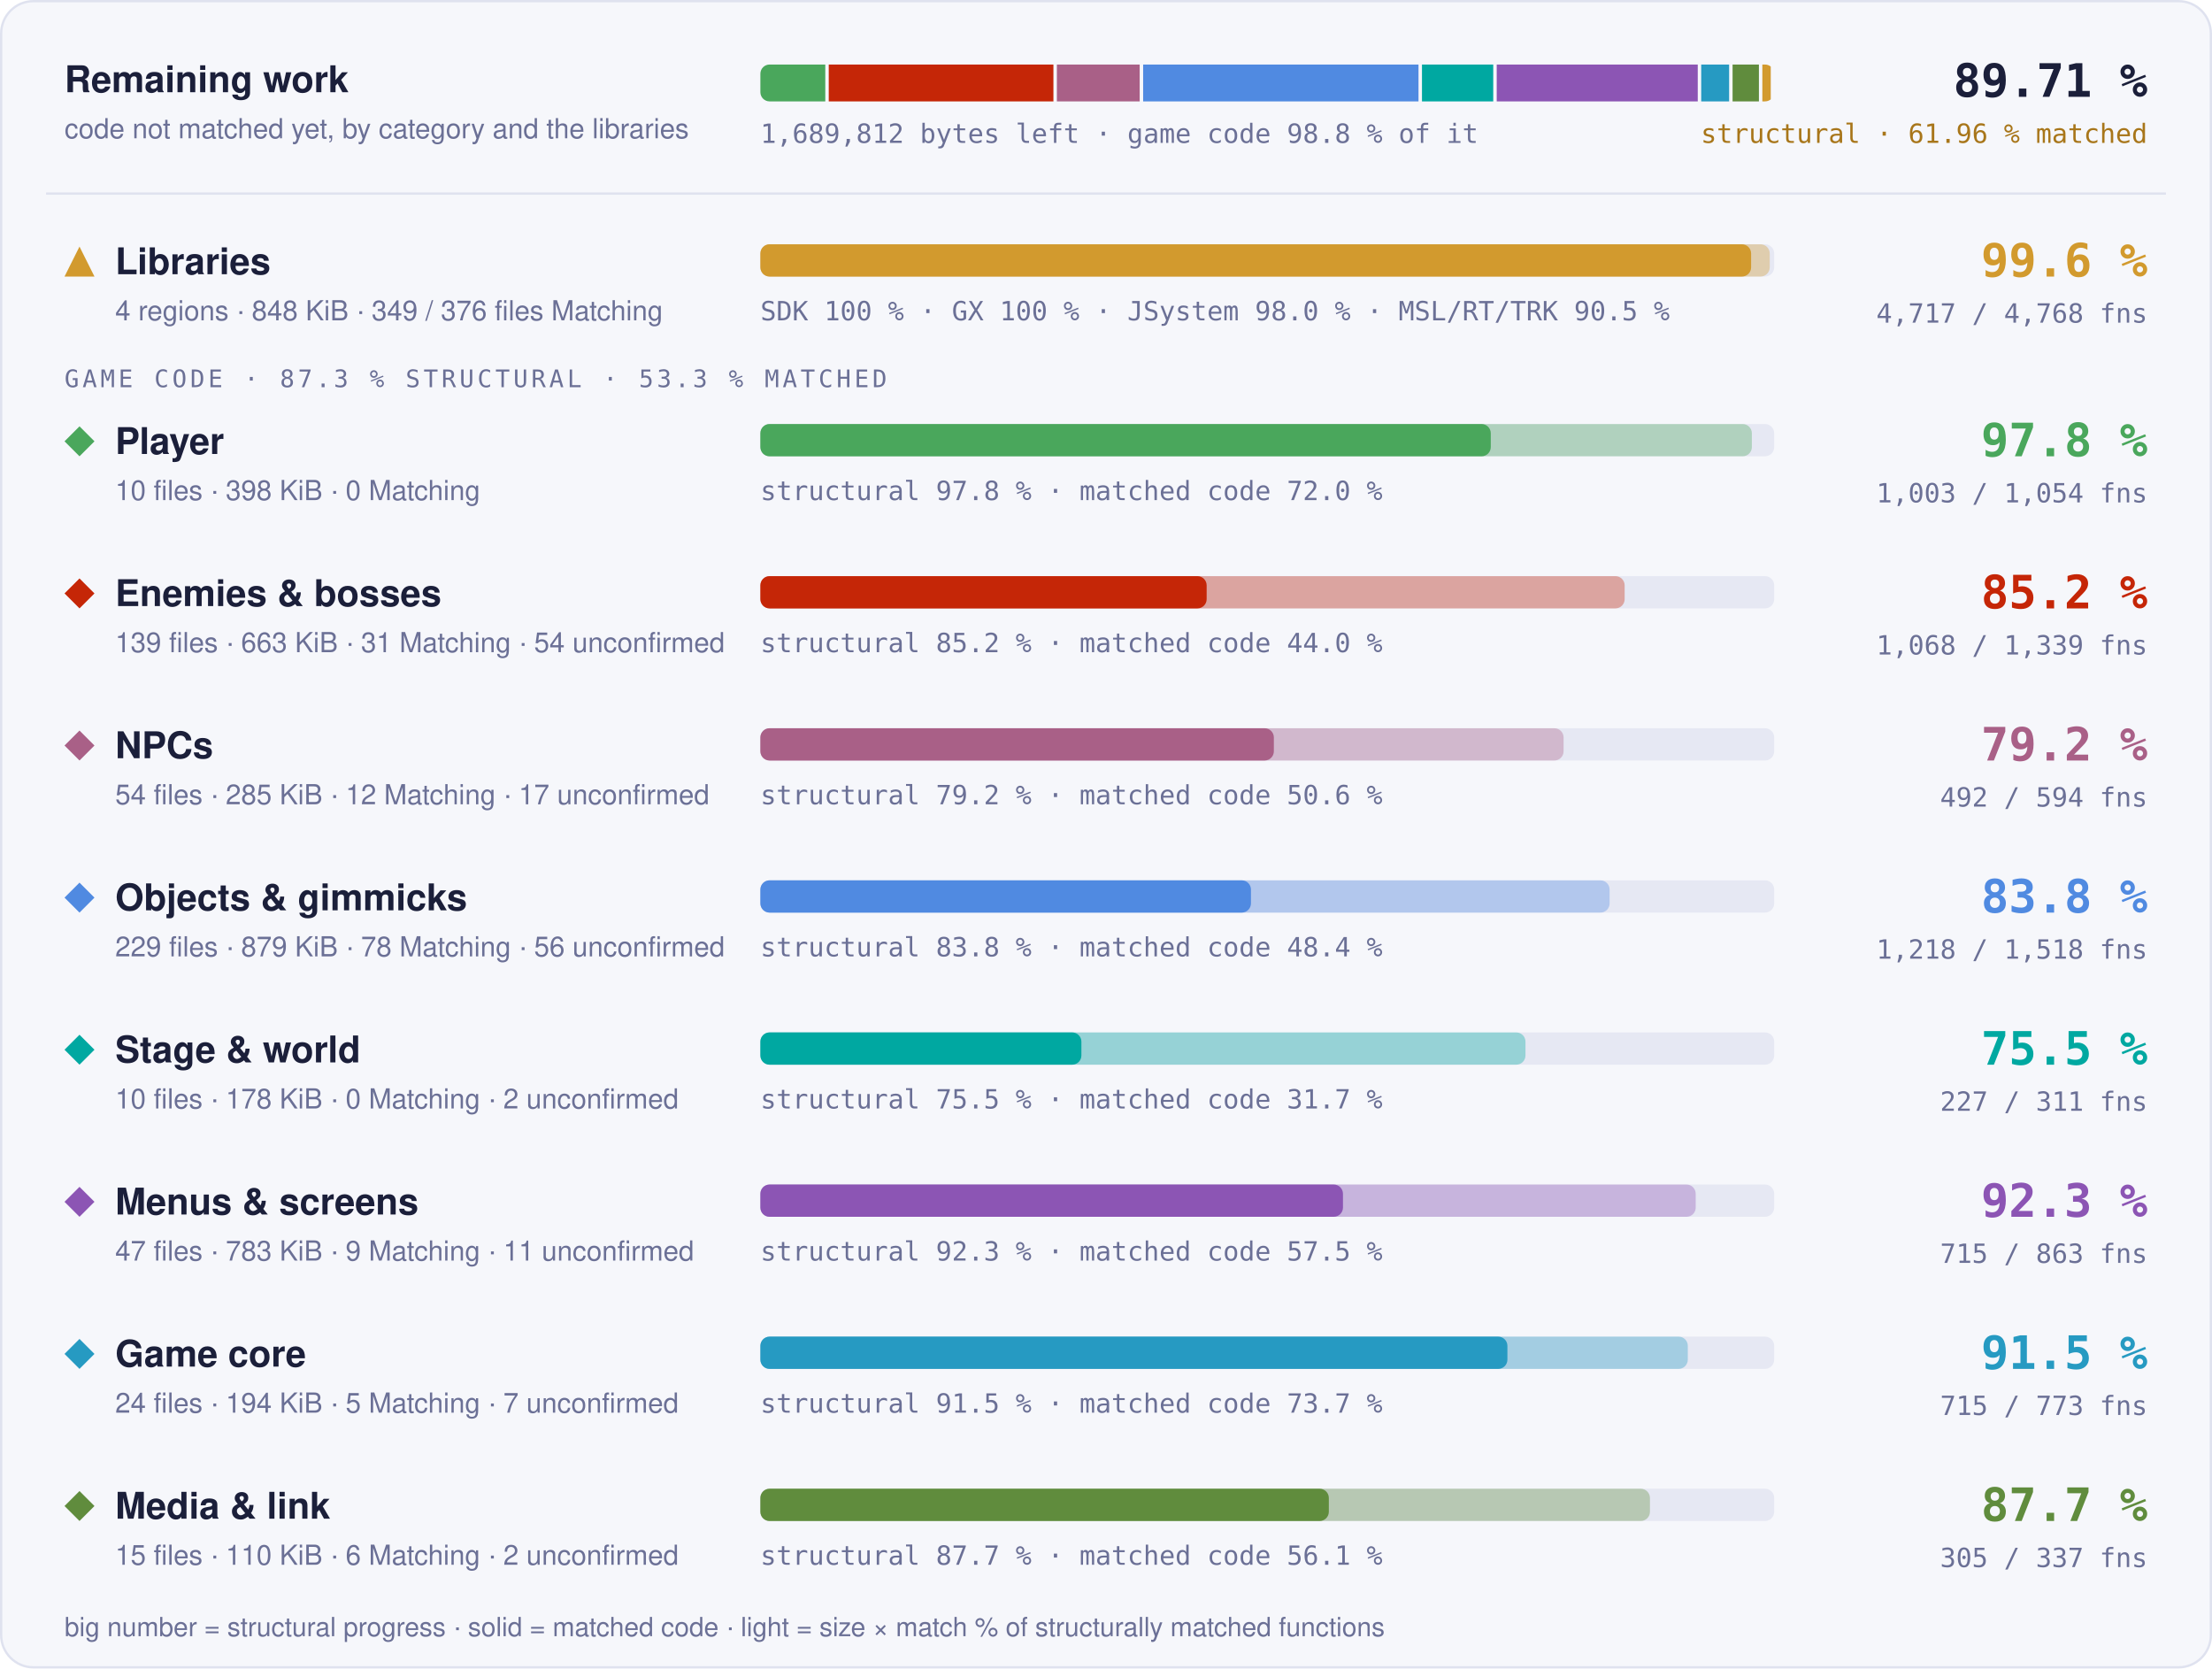
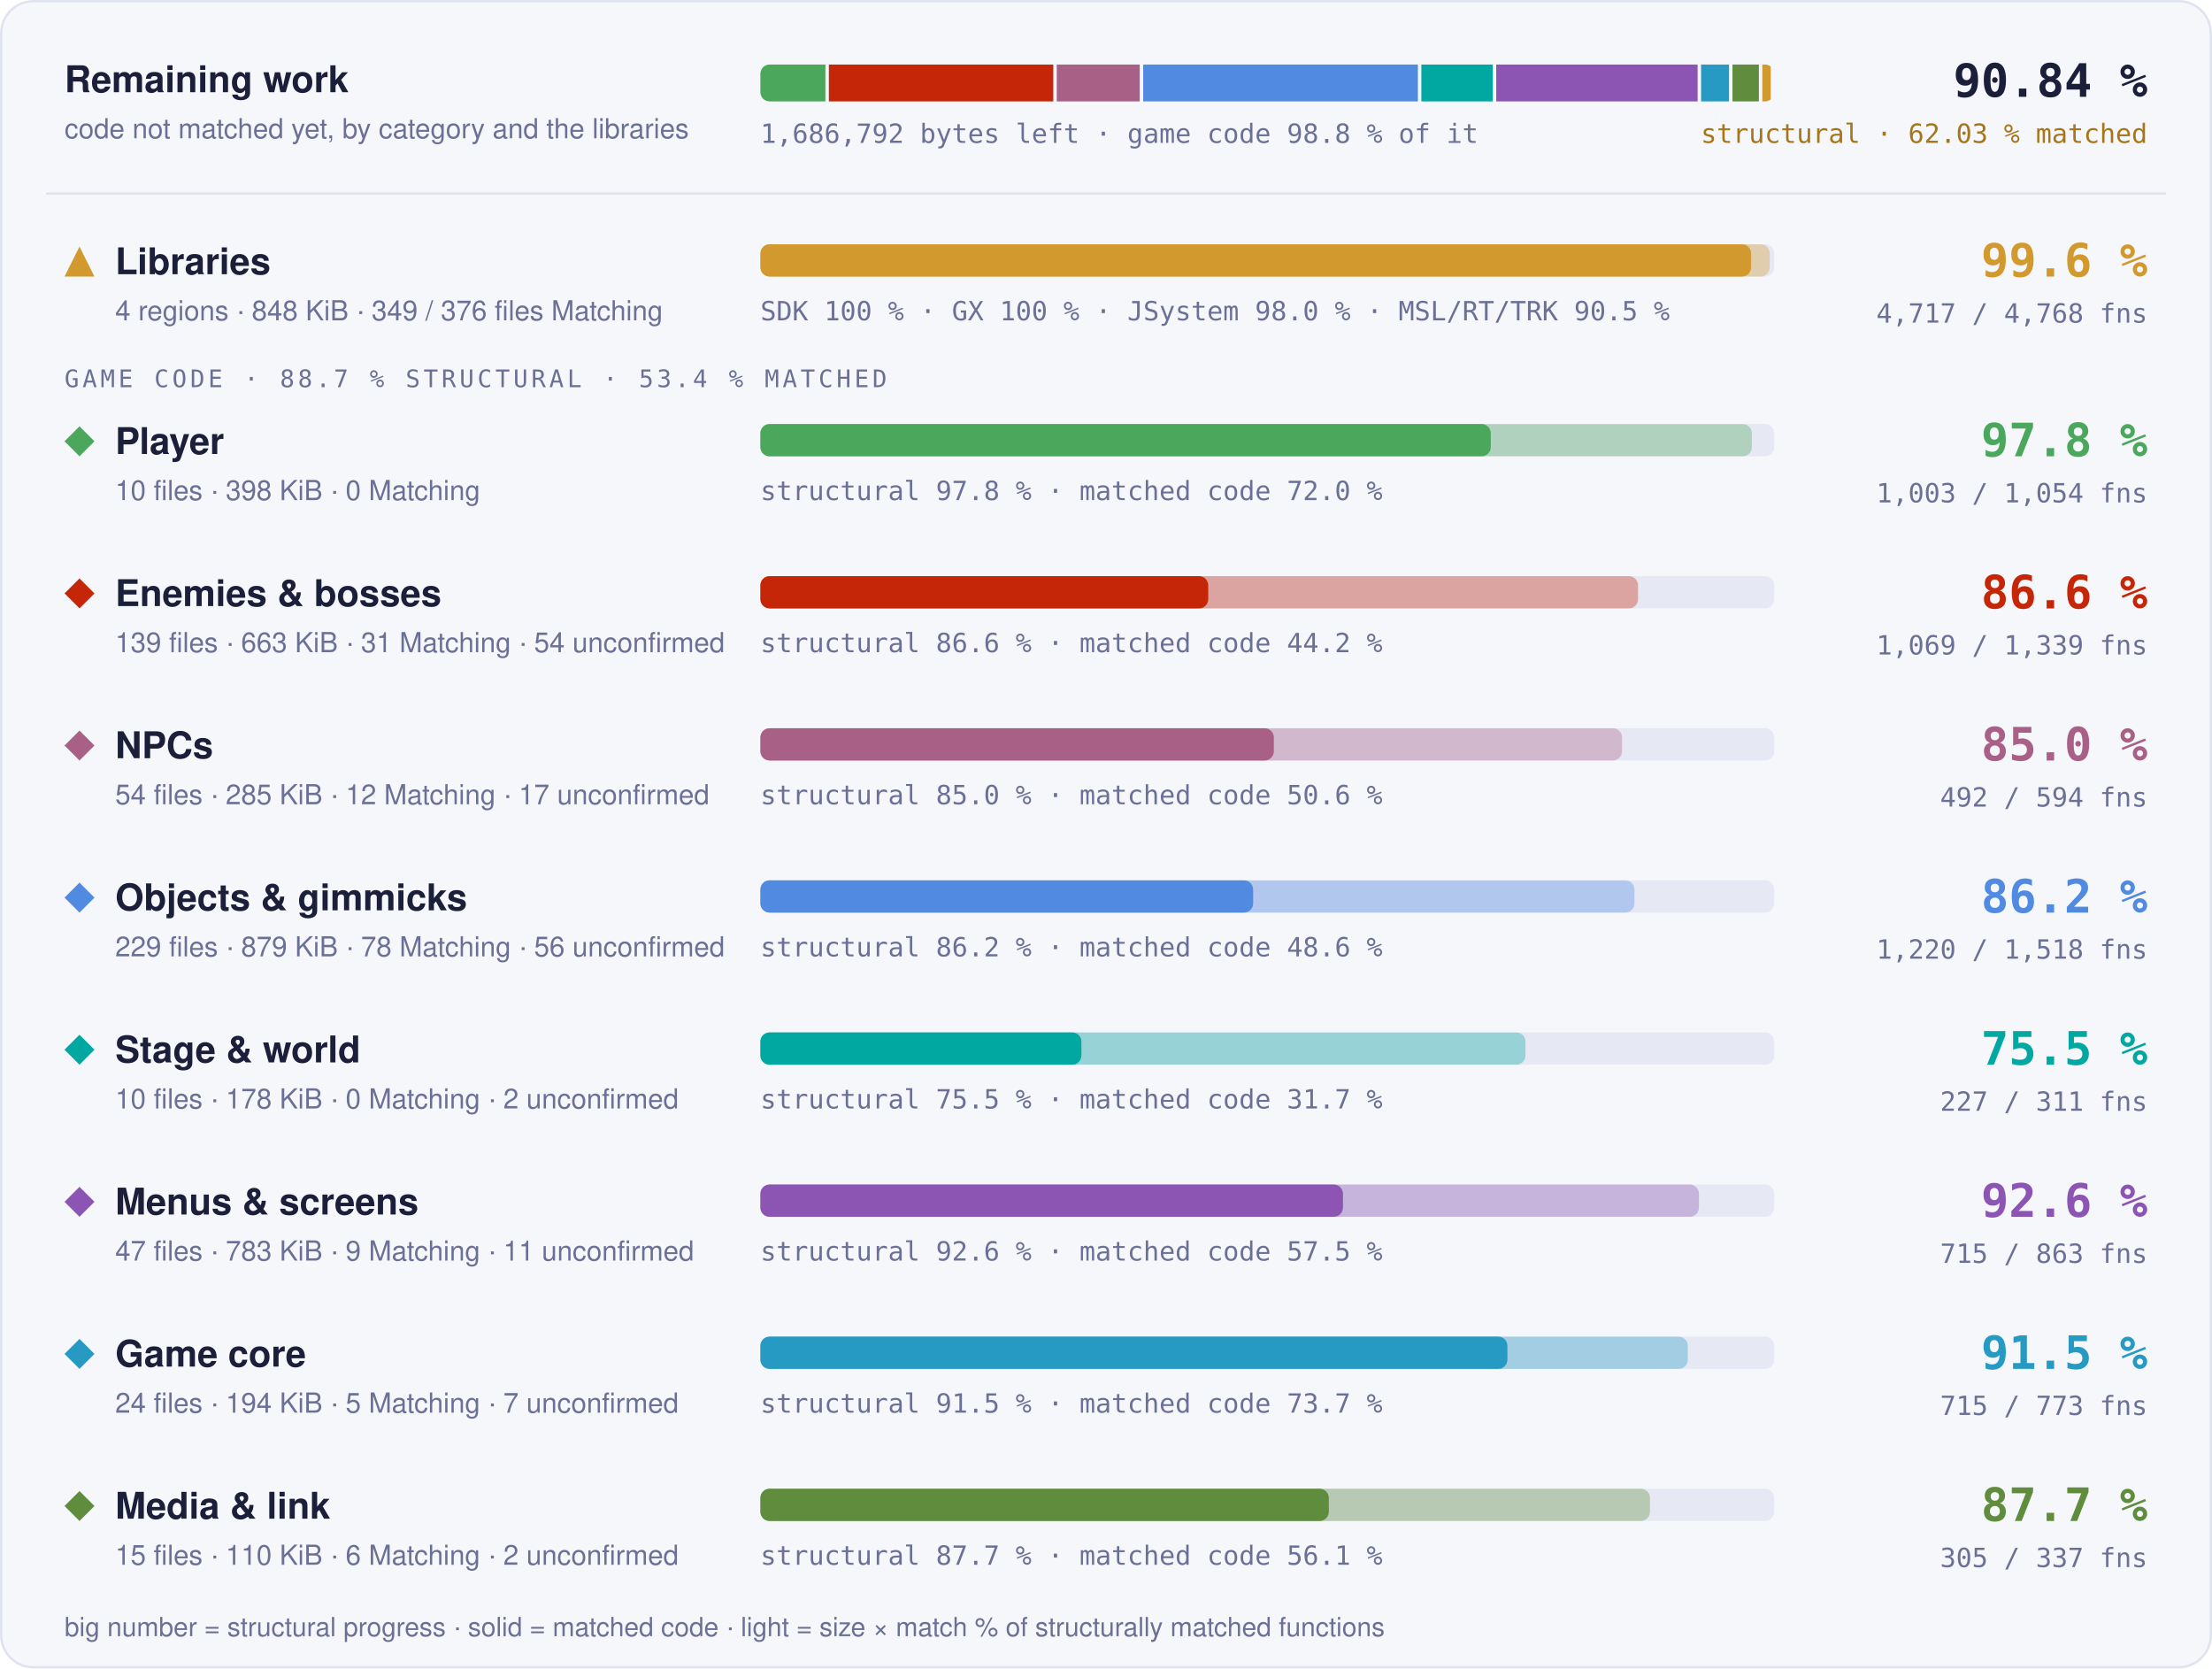
- <svg xmlns="http://www.w3.org/2000/svg" width="960" height="724" viewBox="0 0 960 724" role="img" aria-label="Progress overview: Libraries 99.6 % structural, 97.7 % matched code, 4717 of 4768 functions; Player 97.8 % structural, 72.0 % matched code, 1003 of 1054 functions; Enemies &amp; bosses 85.2 % structural, 44.0 % matched code, 1068 of 1339 functions; NPCs 79.2 % structural, 50.6 % matched code, 492 of 594 functions; Objects &amp; gimmicks 83.8 % structural, 48.4 % matched code, 1218 of 1518 functions; Stage &amp; world 75.5 % structural, 31.7 % matched code, 227 of 311 functions; Menus &amp; screens 92.3 % structural, 57.5 % matched code, 715 of 863 functions; Game core 91.5 % structural, 73.7 % matched code, 715 of 773 functions; Media &amp; link 87.7 % structural, 56.1 % matched code, 305 of 337 functions">
+ <svg xmlns="http://www.w3.org/2000/svg" width="960" height="724" viewBox="0 0 960 724" role="img" aria-label="Progress overview: Libraries 99.6 % structural, 97.7 % matched code, 4717 of 4768 functions; Player 97.8 % structural, 72.0 % matched code, 1003 of 1054 functions; Enemies &amp; bosses 86.6 % structural, 44.2 % matched code, 1069 of 1339 functions; NPCs 85.0 % structural, 50.6 % matched code, 492 of 594 functions; Objects &amp; gimmicks 86.2 % structural, 48.6 % matched code, 1220 of 1518 functions; Stage &amp; world 75.5 % structural, 31.7 % matched code, 227 of 311 functions; Menus &amp; screens 92.6 % structural, 57.5 % matched code, 715 of 863 functions; Game core 91.5 % structural, 73.7 % matched code, 715 of 773 functions; Media &amp; link 87.7 % structural, 56.1 % matched code, 305 of 337 functions">
  <style>text { font-family: -apple-system, BlinkMacSystemFont, 'Segoe UI', Helvetica, Arial, sans-serif; } .mono { font-family: ui-monospace, SFMono-Regular, 'SF Mono', Menlo, Consolas, monospace; } .grow { transform-box: fill-box; transform-origin: 0 50%; animation: grow 1.4s cubic-bezier(.2,.8,.2,1) both; } @keyframes grow { from { transform: scaleX(0); } } @media (prefers-reduced-motion: reduce) { * { animation: none !important; } }</style>
  <rect x="0.5" y="0.5" width="959" height="723" rx="14" fill="#f6f7fb" stroke="#dfe2ef" />
  <text x="28" y="40" font-size="16" font-weight="700" fill="#1b1f3a">Remaining work</text>
  <text x="28" y="60" font-size="12" fill="#6b7096">code not matched yet, by category and the libraries</text>
  <clipPath id="rw">
    <rect x="330" y="28" width="440" height="16" rx="4" />
  </clipPath>
  <g clip-path="url(#rw)">
-     <rect class="grow" x="330.00" y="28" width="28.17" height="16" fill="#4aa75c" />
-     <rect class="grow" x="359.67" y="28" width="97.51" height="16" fill="#c52607" />
-     <rect class="grow" x="458.68" y="28" width="35.94" height="16" fill="#a96087" />
-     <rect class="grow" x="496.12" y="28" width="119.51" height="16" fill="#508ae1" />
-     <rect class="grow" x="617.13" y="28" width="30.93" height="16" fill="#00a8a1" />
-     <rect class="grow" x="649.57" y="28" width="87.25" height="16" fill="#8c55b4" />
-     <rect class="grow" x="738.32" y="28" width="12.11" height="16" fill="#269ac2" />
-     <rect class="grow" x="751.93" y="28" width="11.43" height="16" fill="#608c3d" />
-     <rect class="grow" x="764.85" y="28" width="3.65" height="16" fill="#d29a2e" />
+     <rect class="grow" x="330.00" y="28" width="28.22" height="16" fill="#4aa75c" />
+     <rect class="grow" x="359.72" y="28" width="97.41" height="16" fill="#c52607" />
+     <rect class="grow" x="458.63" y="28" width="36.01" height="16" fill="#a96087" />
+     <rect class="grow" x="496.14" y="28" width="119.22" height="16" fill="#508ae1" />
+     <rect class="grow" x="616.86" y="28" width="30.99" height="16" fill="#00a8a1" />
+     <rect class="grow" x="649.35" y="28" width="87.41" height="16" fill="#8c55b4" />
+     <rect class="grow" x="738.26" y="28" width="12.13" height="16" fill="#269ac2" />
+     <rect class="grow" x="751.89" y="28" width="11.45" height="16" fill="#608c3d" />
+     <rect class="grow" x="764.84" y="28" width="3.66" height="16" fill="#d29a2e" />
  </g>
-   <text x="330" y="62" class="mono" font-size="11.5" fill="#6b7096">1,689,812 bytes left · game code 98.8 % of it</text>
-   <text x="932" y="42" text-anchor="end" class="mono" font-size="20" font-weight="700" fill="#1b1f3a">89.71 %</text>
-   <text x="932" y="62" text-anchor="end" class="mono" font-size="11.5" fill="#a8761a">structural · 61.96 % matched</text>
+   <text x="330" y="62" class="mono" font-size="11.5" fill="#6b7096">1,686,792 bytes left · game code 98.8 % of it</text>
+   <text x="932" y="42" text-anchor="end" class="mono" font-size="20" font-weight="700" fill="#1b1f3a">90.84 %</text>
+   <text x="932" y="62" text-anchor="end" class="mono" font-size="11.5" fill="#a8761a">structural · 62.03 % matched</text>
  <line x1="20" x2="940" y1="84" y2="84" stroke="#dfe2ef" />
  <g fill="#d29a2e">
    <path d="M34.5 107L41 120L28 120Z" />
  </g>
  <text x="50" y="119" font-size="16" font-weight="700" fill="#1b1f3a">Libraries</text>
  <text x="50" y="139" font-size="12" fill="#6b7096">4 regions · 848 KiB · 349 / 376 files Matching</text>
  <rect x="330" y="106" width="440" height="14" rx="4" fill="#e6e8f3" />
  <rect class="grow" style="animation-delay:0.0s" x="330" y="106" width="438.06" height="14" rx="4" fill="#d29a2e" fill-opacity="0.35" />
  <rect class="grow" style="animation-delay:0.0s" x="330" y="106" width="429.98" height="14" rx="4" fill="#d29a2e" />
  <text x="330" y="139" class="mono" font-size="11.5" fill="#6b7096">SDK 100 % · GX 100 % · JSystem 98.0 % · MSL/RT/TRK 90.5 %</text>
  <text x="932" y="120" text-anchor="end" class="mono" font-size="20" font-weight="700" fill="#d29a2e">99.6 %</text>
  <text x="932" y="140" text-anchor="end" class="mono" font-size="11.5" fill="#6b7096">4,717 / 4,768 fns</text>
-   <text x="28" y="168" class="mono" font-size="10.5" letter-spacing="0.14em" fill="#6b7096">GAME CODE · 87.3 % STRUCTURAL · 53.3 % MATCHED</text>
+   <text x="28" y="168" class="mono" font-size="10.5" letter-spacing="0.14em" fill="#6b7096">GAME CODE · 88.7 % STRUCTURAL · 53.4 % MATCHED</text>
  <g fill="#4aa75c">
    <path d="M34.5 185L41 191.5L34.5 198L28 191.5Z" />
  </g>
  <text x="50" y="197" font-size="16" font-weight="700" fill="#1b1f3a">Player</text>
  <text x="50" y="217" font-size="12" fill="#6b7096">10 files · 398 KiB · 0 Matching</text>
  <rect x="330" y="184" width="440" height="14" rx="4" fill="#e6e8f3" />
  <rect class="grow" style="animation-delay:0.1s" x="330" y="184" width="430.30" height="14" rx="4" fill="#4aa75c" fill-opacity="0.35" />
  <rect class="grow" style="animation-delay:0.1s" x="330" y="184" width="316.99" height="14" rx="4" fill="#4aa75c" />
  <text x="330" y="217" class="mono" font-size="11.5" fill="#6b7096">structural 97.8 % · matched code 72.0 %</text>
  <text x="932" y="198" text-anchor="end" class="mono" font-size="20" font-weight="700" fill="#4aa75c">97.8 %</text>
  <text x="932" y="218" text-anchor="end" class="mono" font-size="11.5" fill="#6b7096">1,003 / 1,054 fns</text>
  <g fill="#c52607">
    <path d="M34.5 251L41 257.5L34.5 264L28 257.5Z" />
  </g>
  <text x="50" y="263" font-size="16" font-weight="700" fill="#1b1f3a">Enemies &amp; bosses</text>
  <text x="50" y="283" font-size="12" fill="#6b7096">139 files · 663 KiB · 31 Matching · 54 unconfirmed</text>
  <rect x="330" y="250" width="440" height="14" rx="4" fill="#e6e8f3" />
-   <rect class="grow" style="animation-delay:0.2s" x="330" y="250" width="375.09" height="14" rx="4" fill="#c52607" fill-opacity="0.35" />
-   <rect class="grow" style="animation-delay:0.2s" x="330" y="250" width="193.68" height="14" rx="4" fill="#c52607" />
-   <text x="330" y="283" class="mono" font-size="11.5" fill="#6b7096">structural 85.2 % · matched code 44.0 %</text>
-   <text x="932" y="264" text-anchor="end" class="mono" font-size="20" font-weight="700" fill="#c52607">85.2 %</text>
-   <text x="932" y="284" text-anchor="end" class="mono" font-size="11.5" fill="#6b7096">1,068 / 1,339 fns</text>
+   <rect class="grow" style="animation-delay:0.2s" x="330" y="250" width="380.91" height="14" rx="4" fill="#c52607" fill-opacity="0.35" />
+   <rect class="grow" style="animation-delay:0.2s" x="330" y="250" width="194.37" height="14" rx="4" fill="#c52607" />
+   <text x="330" y="283" class="mono" font-size="11.5" fill="#6b7096">structural 86.6 % · matched code 44.2 %</text>
+   <text x="932" y="264" text-anchor="end" class="mono" font-size="20" font-weight="700" fill="#c52607">86.6 %</text>
+   <text x="932" y="284" text-anchor="end" class="mono" font-size="11.5" fill="#6b7096">1,069 / 1,339 fns</text>
  <g fill="#a96087">
    <path d="M34.5 317L41 323.5L34.5 330L28 323.5Z" />
  </g>
  <text x="50" y="329" font-size="16" font-weight="700" fill="#1b1f3a">NPCs</text>
  <text x="50" y="349" font-size="12" fill="#6b7096">54 files · 285 KiB · 12 Matching · 17 unconfirmed</text>
  <rect x="330" y="316" width="440" height="14" rx="4" fill="#e6e8f3" />
-   <rect class="grow" style="animation-delay:0.3s" x="330" y="316" width="348.59" height="14" rx="4" fill="#a96087" fill-opacity="0.35" />
+   <rect class="grow" style="animation-delay:0.3s" x="330" y="316" width="373.96" height="14" rx="4" fill="#a96087" fill-opacity="0.35" />
  <rect class="grow" style="animation-delay:0.3s" x="330" y="316" width="222.85" height="14" rx="4" fill="#a96087" />
-   <text x="330" y="349" class="mono" font-size="11.5" fill="#6b7096">structural 79.2 % · matched code 50.6 %</text>
-   <text x="932" y="330" text-anchor="end" class="mono" font-size="20" font-weight="700" fill="#a96087">79.2 %</text>
+   <text x="330" y="349" class="mono" font-size="11.5" fill="#6b7096">structural 85.0 % · matched code 50.6 %</text>
+   <text x="932" y="330" text-anchor="end" class="mono" font-size="20" font-weight="700" fill="#a96087">85.0 %</text>
  <text x="932" y="350" text-anchor="end" class="mono" font-size="11.5" fill="#6b7096">492 / 594 fns</text>
  <g fill="#508ae1">
    <path d="M34.5 383L41 389.5L34.5 396L28 389.5Z" />
  </g>
  <text x="50" y="395" font-size="16" font-weight="700" fill="#1b1f3a">Objects &amp; gimmicks</text>
  <text x="50" y="415" font-size="12" fill="#6b7096">229 files · 879 KiB · 78 Matching · 56 unconfirmed</text>
  <rect x="330" y="382" width="440" height="14" rx="4" fill="#e6e8f3" />
-   <rect class="grow" style="animation-delay:0.4s" x="330" y="382" width="368.57" height="14" rx="4" fill="#508ae1" fill-opacity="0.35" />
-   <rect class="grow" style="animation-delay:0.4s" x="330" y="382" width="212.91" height="14" rx="4" fill="#508ae1" />
-   <text x="330" y="415" class="mono" font-size="11.5" fill="#6b7096">structural 83.8 % · matched code 48.4 %</text>
-   <text x="932" y="396" text-anchor="end" class="mono" font-size="20" font-weight="700" fill="#508ae1">83.8 %</text>
-   <text x="932" y="416" text-anchor="end" class="mono" font-size="11.5" fill="#6b7096">1,218 / 1,518 fns</text>
+   <rect class="grow" style="animation-delay:0.4s" x="330" y="382" width="379.34" height="14" rx="4" fill="#508ae1" fill-opacity="0.35" />
+   <rect class="grow" style="animation-delay:0.4s" x="330" y="382" width="213.86" height="14" rx="4" fill="#508ae1" />
+   <text x="330" y="415" class="mono" font-size="11.5" fill="#6b7096">structural 86.2 % · matched code 48.6 %</text>
+   <text x="932" y="396" text-anchor="end" class="mono" font-size="20" font-weight="700" fill="#508ae1">86.2 %</text>
+   <text x="932" y="416" text-anchor="end" class="mono" font-size="11.5" fill="#6b7096">1,220 / 1,518 fns</text>
  <g fill="#00a8a1">
    <path d="M34.5 449L41 455.5L34.5 462L28 455.5Z" />
  </g>
  <text x="50" y="461" font-size="16" font-weight="700" fill="#1b1f3a">Stage &amp; world</text>
  <text x="50" y="481" font-size="12" fill="#6b7096">10 files · 178 KiB · 0 Matching · 2 unconfirmed</text>
  <rect x="330" y="448" width="440" height="14" rx="4" fill="#e6e8f3" />
  <rect class="grow" style="animation-delay:0.5s" x="330" y="448" width="332.05" height="14" rx="4" fill="#00a8a1" fill-opacity="0.35" />
  <rect class="grow" style="animation-delay:0.5s" x="330" y="448" width="139.32" height="14" rx="4" fill="#00a8a1" />
  <text x="330" y="481" class="mono" font-size="11.5" fill="#6b7096">structural 75.5 % · matched code 31.7 %</text>
  <text x="932" y="462" text-anchor="end" class="mono" font-size="20" font-weight="700" fill="#00a8a1">75.5 %</text>
  <text x="932" y="482" text-anchor="end" class="mono" font-size="11.5" fill="#6b7096">227 / 311 fns</text>
  <g fill="#8c55b4">
    <path d="M34.5 515L41 521.5L34.5 528L28 521.5Z" />
  </g>
  <text x="50" y="527" font-size="16" font-weight="700" fill="#1b1f3a">Menus &amp; screens</text>
  <text x="50" y="547" font-size="12" fill="#6b7096">47 files · 783 KiB · 9 Matching · 11 unconfirmed</text>
  <rect x="330" y="514" width="440" height="14" rx="4" fill="#e6e8f3" />
-   <rect class="grow" style="animation-delay:0.6s" x="330" y="514" width="405.93" height="14" rx="4" fill="#8c55b4" fill-opacity="0.35" />
+   <rect class="grow" style="animation-delay:0.6s" x="330" y="514" width="407.33" height="14" rx="4" fill="#8c55b4" fill-opacity="0.35" />
  <rect class="grow" style="animation-delay:0.6s" x="330" y="514" width="252.84" height="14" rx="4" fill="#8c55b4" />
-   <text x="330" y="547" class="mono" font-size="11.5" fill="#6b7096">structural 92.3 % · matched code 57.5 %</text>
-   <text x="932" y="528" text-anchor="end" class="mono" font-size="20" font-weight="700" fill="#8c55b4">92.3 %</text>
+   <text x="330" y="547" class="mono" font-size="11.5" fill="#6b7096">structural 92.6 % · matched code 57.5 %</text>
+   <text x="932" y="528" text-anchor="end" class="mono" font-size="20" font-weight="700" fill="#8c55b4">92.6 %</text>
  <text x="932" y="548" text-anchor="end" class="mono" font-size="11.5" fill="#6b7096">715 / 863 fns</text>
  <g fill="#269ac2">
    <path d="M34.5 581L41 587.5L34.5 594L28 587.5Z" />
  </g>
  <text x="50" y="593" font-size="16" font-weight="700" fill="#1b1f3a">Game core</text>
  <text x="50" y="613" font-size="12" fill="#6b7096">24 files · 194 KiB · 5 Matching · 7 unconfirmed</text>
  <rect x="330" y="580" width="440" height="14" rx="4" fill="#e6e8f3" />
  <rect class="grow" style="animation-delay:0.7s" x="330" y="580" width="402.50" height="14" rx="4" fill="#269ac2" fill-opacity="0.35" />
  <rect class="grow" style="animation-delay:0.7s" x="330" y="580" width="324.21" height="14" rx="4" fill="#269ac2" />
  <text x="330" y="613" class="mono" font-size="11.5" fill="#6b7096">structural 91.5 % · matched code 73.7 %</text>
  <text x="932" y="594" text-anchor="end" class="mono" font-size="20" font-weight="700" fill="#269ac2">91.5 %</text>
  <text x="932" y="614" text-anchor="end" class="mono" font-size="11.5" fill="#6b7096">715 / 773 fns</text>
  <g fill="#608c3d">
    <path d="M34.5 647L41 653.5L34.5 660L28 653.5Z" />
  </g>
  <text x="50" y="659" font-size="16" font-weight="700" fill="#1b1f3a">Media &amp; link</text>
  <text x="50" y="679" font-size="12" fill="#6b7096">15 files · 110 KiB · 6 Matching · 2 unconfirmed</text>
  <rect x="330" y="646" width="440" height="14" rx="4" fill="#e6e8f3" />
  <rect class="grow" style="animation-delay:0.8s" x="330" y="646" width="386.07" height="14" rx="4" fill="#608c3d" fill-opacity="0.35" />
  <rect class="grow" style="animation-delay:0.8s" x="330" y="646" width="246.71" height="14" rx="4" fill="#608c3d" />
  <text x="330" y="679" class="mono" font-size="11.5" fill="#6b7096">structural 87.7 % · matched code 56.1 %</text>
  <text x="932" y="660" text-anchor="end" class="mono" font-size="20" font-weight="700" fill="#608c3d">87.7 %</text>
  <text x="932" y="680" text-anchor="end" class="mono" font-size="11.5" fill="#6b7096">305 / 337 fns</text>
  <text x="28" y="710" font-size="11.5" fill="#6b7096">big number = structural progress · solid = matched code · light = size × match % of structurally matched functions</text>
</svg>
